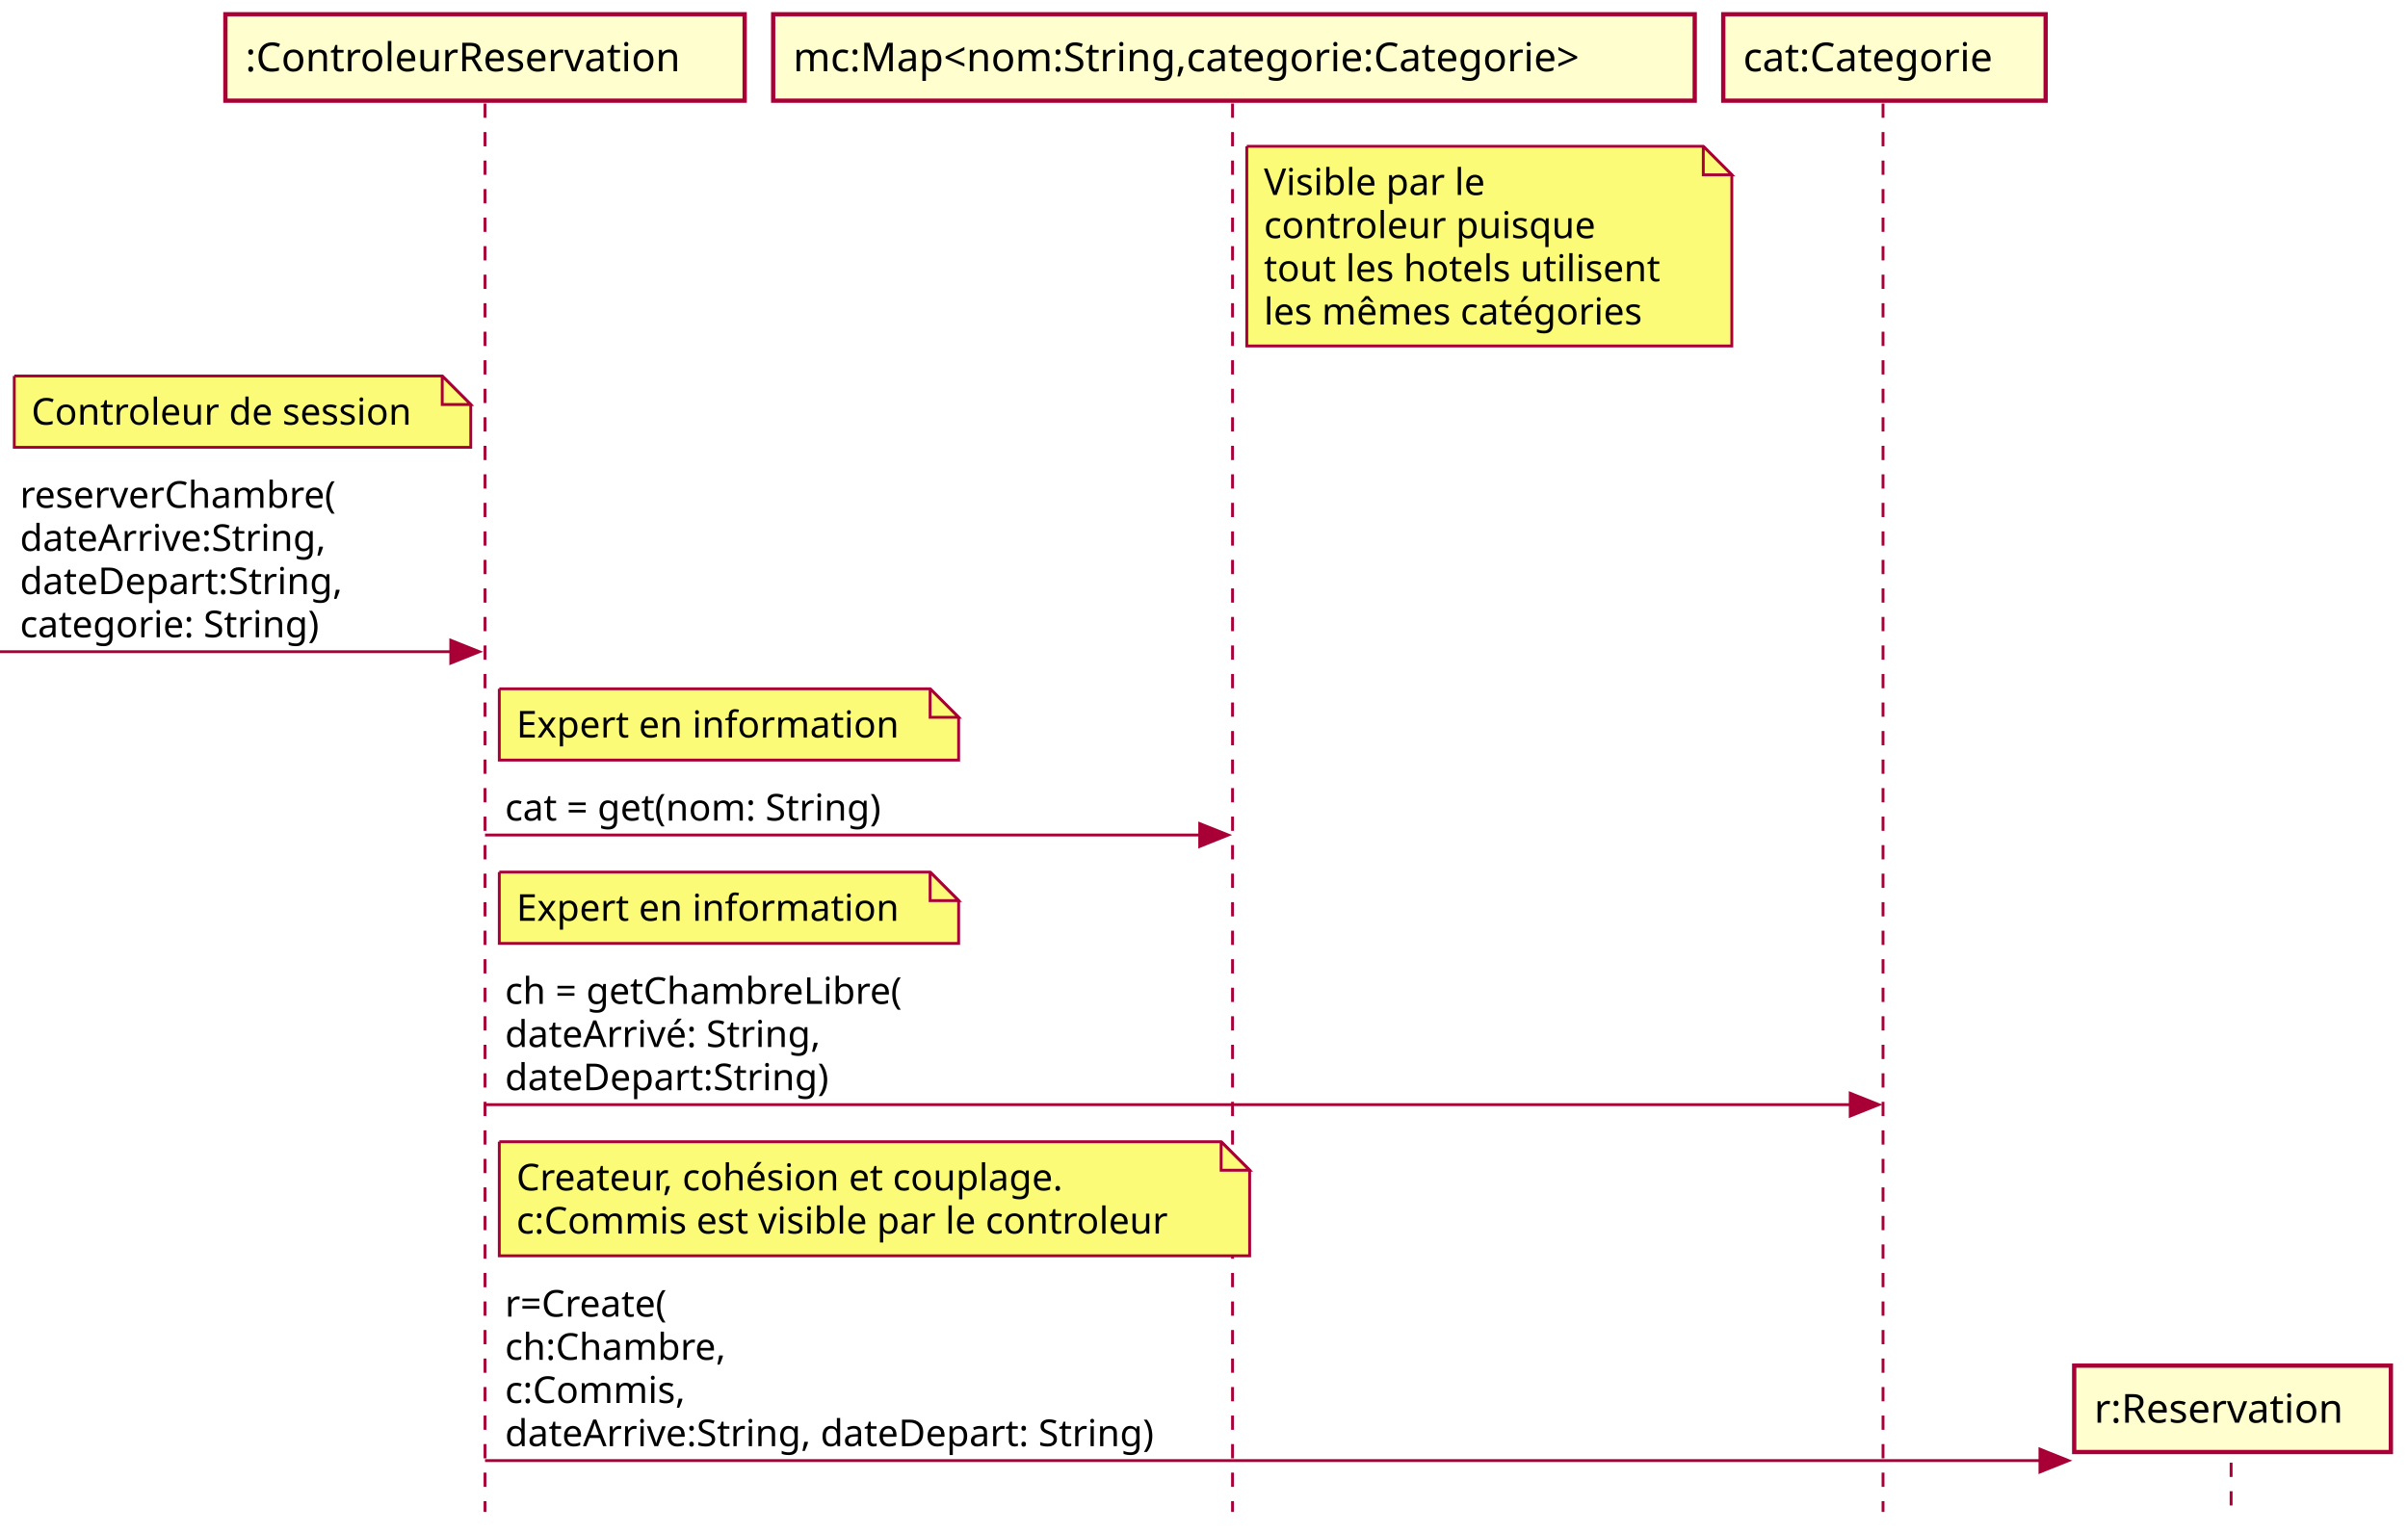
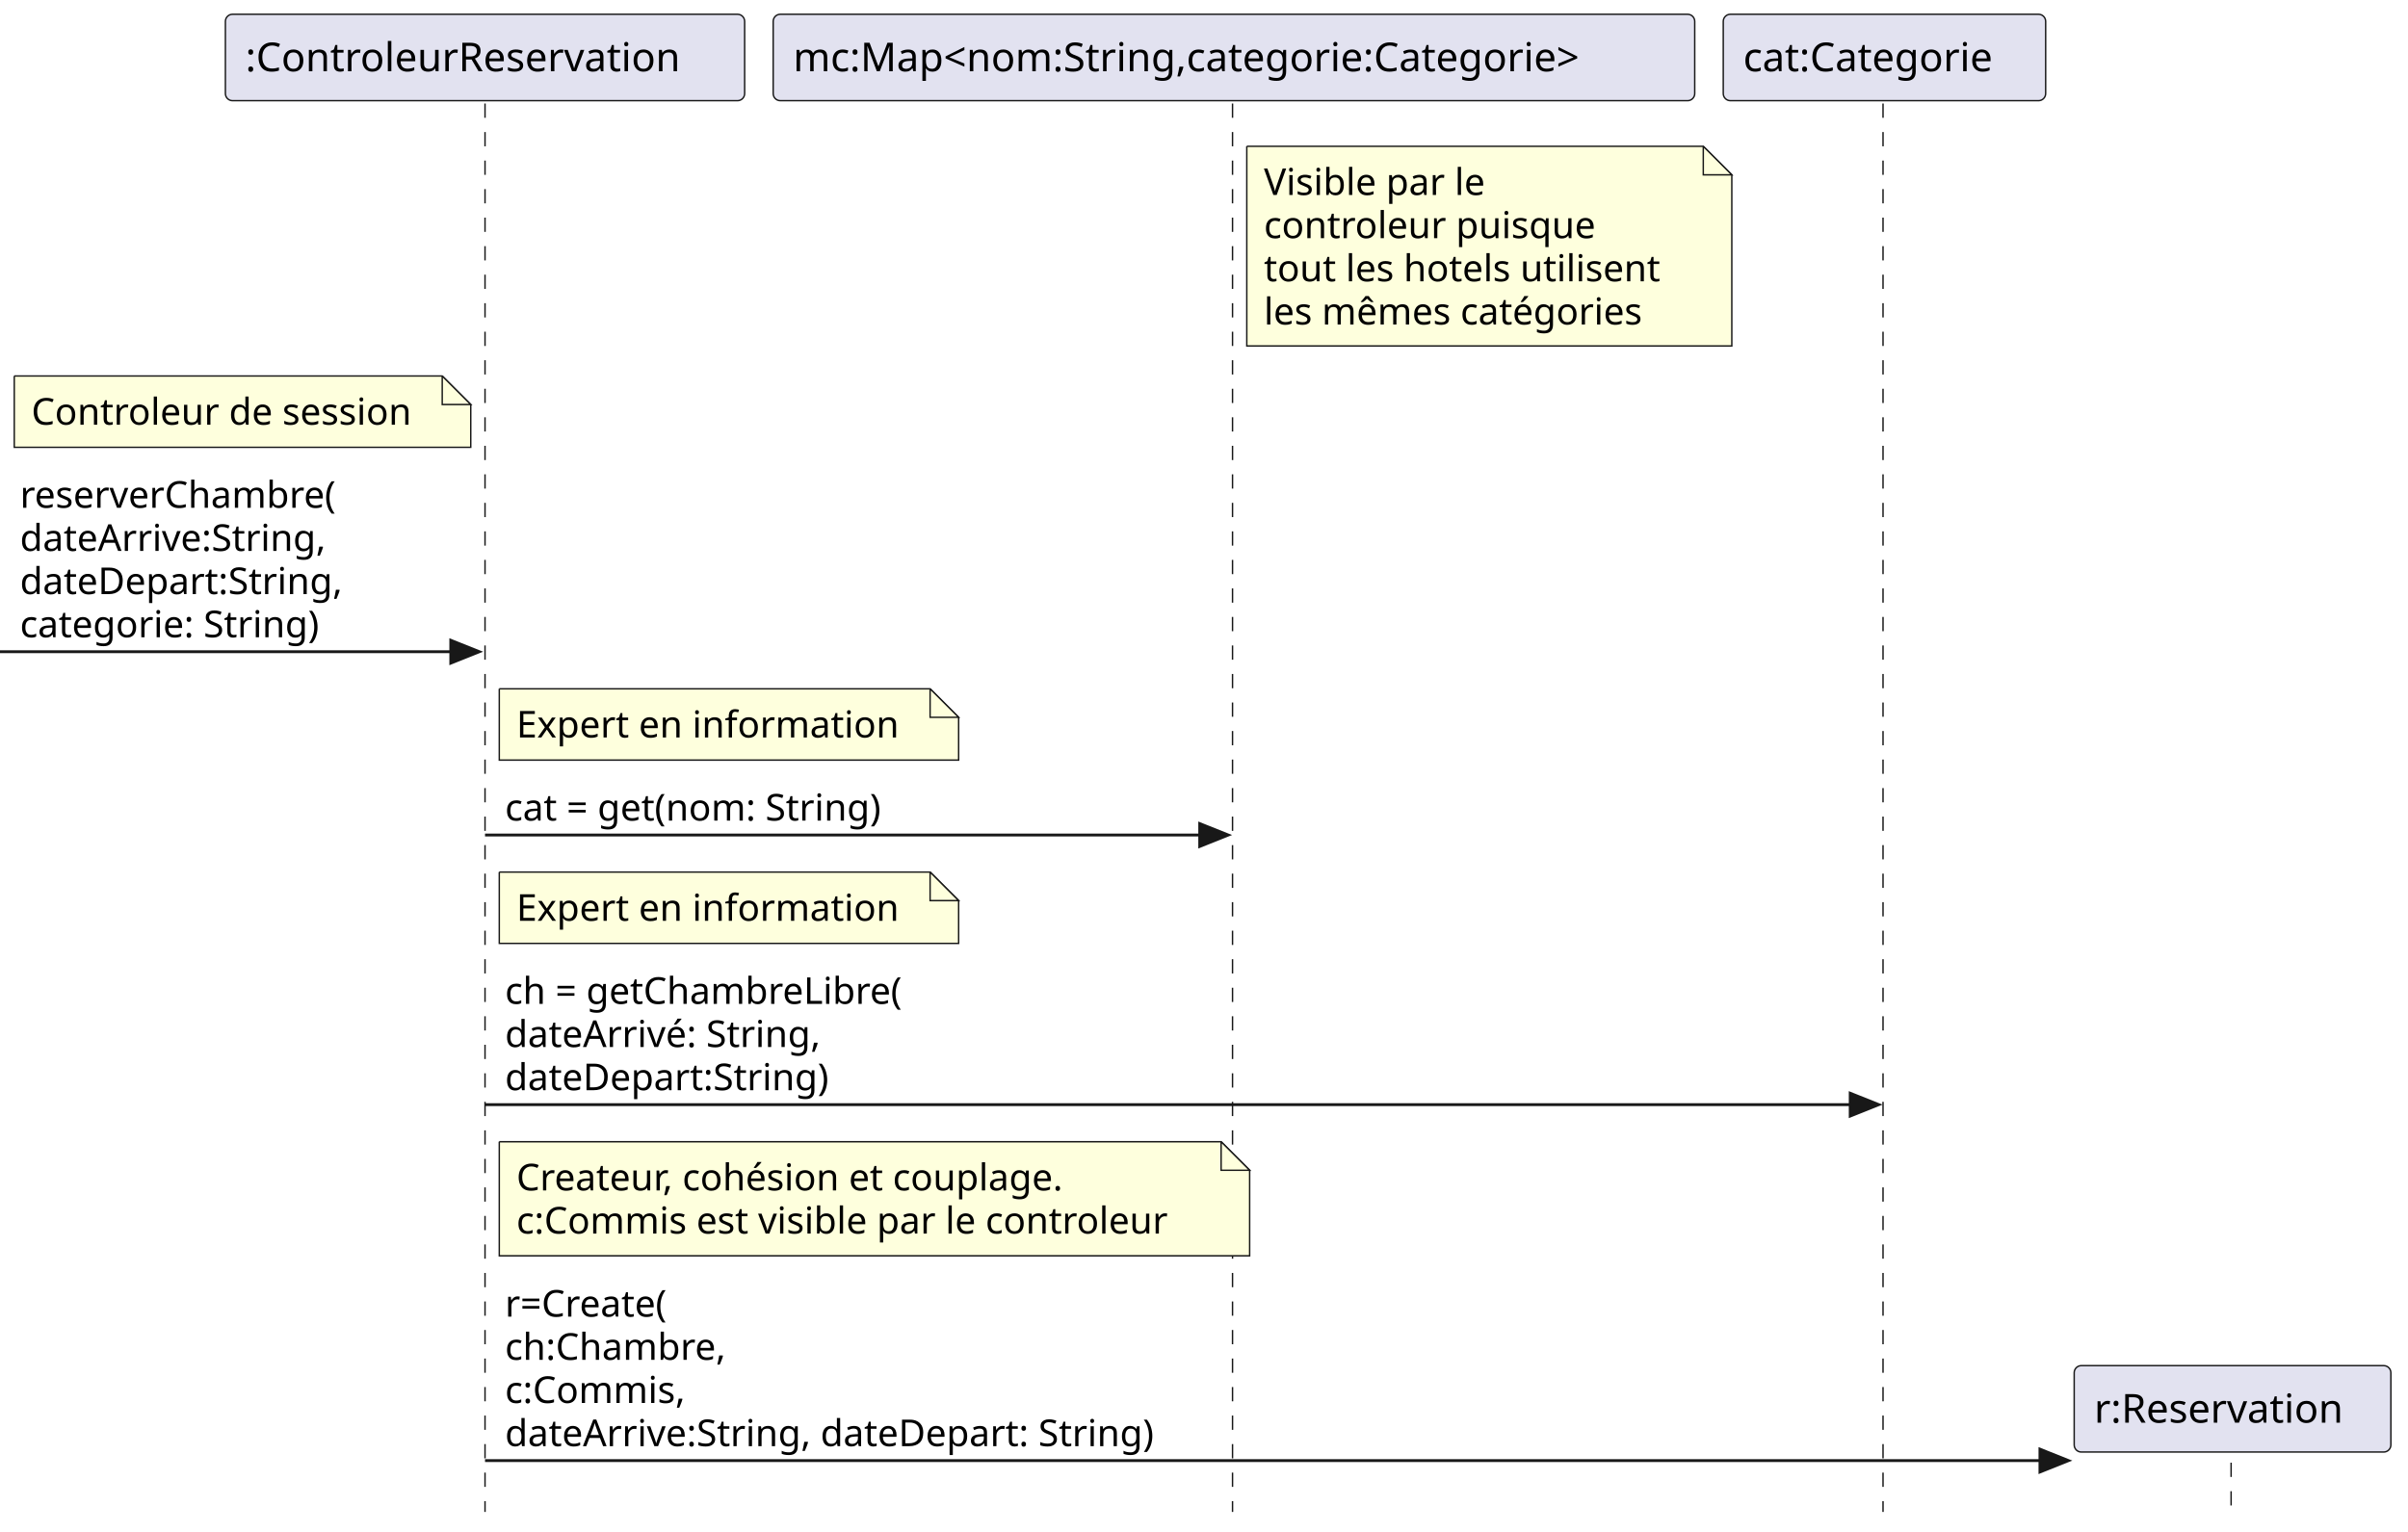
- <svg xmlns="http://www.w3.org/2000/svg" contentScriptType="application/ecmascript" contentStyleType="text/css" height="537px" preserveAspectRatio="none" style="width:844px;height:537px;" version="1.1" viewBox="0 0 844 537" width="844px" zoomAndPan="magnify">
+ <svg xmlns="http://www.w3.org/2000/svg" contentStyleType="text/css" height="537px" preserveAspectRatio="none" style="width:844px;height:537px;background:#FFFFFF;" version="1.1" viewBox="0 0 844 537" width="844px" zoomAndPan="magnify">
  <defs />
  <g>
-     <line style="stroke:#A80036;stroke-width:1.0;stroke-dasharray:5.0,5.0;" x1="170" x2="170" y1="36.297" y2="530.086" />
-     <line style="stroke:#A80036;stroke-width:1.0;stroke-dasharray:5.0,5.0;" x1="432" x2="432" y1="36.297" y2="530.086" />
-     <line style="stroke:#A80036;stroke-width:1.0;stroke-dasharray:5.0,5.0;" x1="660" x2="660" y1="36.297" y2="530.086" />
-     <line style="stroke:#A80036;stroke-width:1.0;stroke-dasharray:5.0,5.0;" x1="782" x2="782" y1="492.82" y2="530.086" />
-     <rect fill="#FEFECE" height="30.297" style="stroke:#A80036;stroke-width:1.5;" width="182" x="79" y="5" />
+     <line style="stroke:#181818;stroke-width:0.5;stroke-dasharray:5.0,5.0;" x1="170" x2="170" y1="36.297" y2="530.086" />
+     <line style="stroke:#181818;stroke-width:0.5;stroke-dasharray:5.0,5.0;" x1="432" x2="432" y1="36.297" y2="530.086" />
+     <line style="stroke:#181818;stroke-width:0.5;stroke-dasharray:5.0,5.0;" x1="660" x2="660" y1="36.297" y2="530.086" />
+     <line style="stroke:#181818;stroke-width:0.5;stroke-dasharray:5.0,5.0;" x1="782" x2="782" y1="492.82" y2="530.086" />
+     <rect fill="#E2E2F0" height="30.297" rx="2.5" ry="2.5" style="stroke:#181818;stroke-width:0.5;" width="182" x="79" y="5" />
    <text fill="#000000" font-family="sans-serif" font-size="14" lengthAdjust="spacing" textLength="168" x="86" y="24.995">:ControleurReservation</text>
-     <rect fill="#FEFECE" height="30.297" style="stroke:#A80036;stroke-width:1.5;" width="323" x="271" y="5" />
+     <rect fill="#E2E2F0" height="30.297" rx="2.5" ry="2.5" style="stroke:#181818;stroke-width:0.5;" width="323" x="271" y="5" />
    <text fill="#000000" font-family="sans-serif" font-size="14" lengthAdjust="spacing" textLength="309" x="278" y="24.995">mc:Map&lt;nom:String,categorie:Categorie&gt;</text>
-     <rect fill="#FEFECE" height="30.297" style="stroke:#A80036;stroke-width:1.5;" width="113" x="604" y="5" />
+     <rect fill="#E2E2F0" height="30.297" rx="2.5" ry="2.5" style="stroke:#181818;stroke-width:0.5;" width="113" x="604" y="5" />
    <text fill="#000000" font-family="sans-serif" font-size="14" lengthAdjust="spacing" textLength="99" x="611" y="24.995">cat:Categorie</text>
-     <path d="M437,51.297 L437,121.297 L607,121.297 L607,61.297 L597,51.297 L437,51.297 " fill="#FBFB77" style="stroke:#A80036;stroke-width:1.0;" />
-     <path d="M597,51.297 L597,61.297 L607,61.297 L597,51.297 " fill="#FBFB77" style="stroke:#A80036;stroke-width:1.0;" />
+     <path d="M437,51.297 L437,121.297 L607,121.297 L607,61.297 L597,51.297 L437,51.297 " fill="#FEFFDD" style="stroke:#181818;stroke-width:0.5;" />
+     <path d="M597,51.297 L597,61.297 L607,61.297 L597,51.297 " fill="#FEFFDD" style="stroke:#181818;stroke-width:0.5;" />
    <text fill="#000000" font-family="sans-serif" font-size="13" lengthAdjust="spacing" textLength="81" x="443" y="68.364">Visible par le</text>
    <text fill="#000000" font-family="sans-serif" font-size="13" lengthAdjust="spacing" textLength="119" x="443" y="83.497">controleur puisque</text>
    <text fill="#000000" font-family="sans-serif" font-size="13" lengthAdjust="spacing" textLength="145" x="443" y="98.629">tout les hotels utilisent</text>
    <text fill="#000000" font-family="sans-serif" font-size="13" lengthAdjust="spacing" textLength="142" x="443" y="113.762">les mêmes catégories</text>
-     <path d="M5,131.828 L5,156.828 L165,156.828 L165,141.828 L155,131.828 L5,131.828 " fill="#FBFB77" style="stroke:#A80036;stroke-width:1.0;" />
-     <path d="M155,131.828 L155,141.828 L165,141.828 L155,131.828 " fill="#FBFB77" style="stroke:#A80036;stroke-width:1.0;" />
+     <path d="M5,131.828 L5,156.828 L165,156.828 L165,141.828 L155,131.828 L5,131.828 " fill="#FEFFDD" style="stroke:#181818;stroke-width:0.5;" />
+     <path d="M155,131.828 L155,141.828 L165,141.828 L155,131.828 " fill="#FEFFDD" style="stroke:#181818;stroke-width:0.5;" />
    <text fill="#000000" font-family="sans-serif" font-size="13" lengthAdjust="spacing" textLength="139" x="11" y="148.895">Controleur de session</text>
-     <polygon fill="#A80036" points="158,224.492,168,228.492,158,232.492" style="stroke:#A80036;stroke-width:1.0;" />
-     <line style="stroke:#A80036;stroke-width:1.0;" x1="0" x2="164" y1="228.492" y2="228.492" />
+     <polygon fill="#181818" points="158,224.492,168,228.492,158,232.492" style="stroke:#181818;stroke-width:1.0;" />
+     <line style="stroke:#181818;stroke-width:1.0;" x1="0" x2="164" y1="228.492" y2="228.492" />
    <text fill="#000000" font-family="sans-serif" font-size="13" lengthAdjust="spacing" textLength="118" x="7" y="178.028">reserverChambre(</text>
    <text fill="#000000" font-family="sans-serif" font-size="13" lengthAdjust="spacing" textLength="113" x="7" y="193.161">dateArrive:String,</text>
    <text fill="#000000" font-family="sans-serif" font-size="13" lengthAdjust="spacing" textLength="119" x="7" y="208.293">dateDepart:String,</text>
    <text fill="#000000" font-family="sans-serif" font-size="13" lengthAdjust="spacing" textLength="111" x="7" y="223.426">categorie: String)</text>
-     <path d="M175,241.492 L175,266.492 L336,266.492 L336,251.492 L326,241.492 L175,241.492 " fill="#FBFB77" style="stroke:#A80036;stroke-width:1.0;" />
-     <path d="M326,241.492 L326,251.492 L336,251.492 L326,241.492 " fill="#FBFB77" style="stroke:#A80036;stroke-width:1.0;" />
+     <path d="M175,241.492 L175,266.492 L336,266.492 L336,251.492 L326,241.492 L175,241.492 " fill="#FEFFDD" style="stroke:#181818;stroke-width:0.5;" />
+     <path d="M326,241.492 L326,251.492 L336,251.492 L326,241.492 " fill="#FEFFDD" style="stroke:#181818;stroke-width:0.5;" />
    <text fill="#000000" font-family="sans-serif" font-size="13" lengthAdjust="spacing" textLength="140" x="181" y="258.559">Expert en information</text>
-     <polygon fill="#A80036" points="420.5,288.758,430.5,292.758,420.5,296.758" style="stroke:#A80036;stroke-width:1.0;" />
-     <line style="stroke:#A80036;stroke-width:1.0;" x1="170" x2="426.5" y1="292.758" y2="292.758" />
+     <polygon fill="#181818" points="420.5,288.758,430.5,292.758,420.5,296.758" style="stroke:#181818;stroke-width:1.0;" />
+     <line style="stroke:#181818;stroke-width:1.0;" x1="170" x2="426.5" y1="292.758" y2="292.758" />
    <text fill="#000000" font-family="sans-serif" font-size="13" lengthAdjust="spacing" textLength="144" x="177" y="287.692">cat = get(nom: String)</text>
-     <path d="M175,305.758 L175,330.758 L336,330.758 L336,315.758 L326,305.758 L175,305.758 " fill="#FBFB77" style="stroke:#A80036;stroke-width:1.0;" />
-     <path d="M326,305.758 L326,315.758 L336,315.758 L326,305.758 " fill="#FBFB77" style="stroke:#A80036;stroke-width:1.0;" />
+     <path d="M175,305.758 L175,330.758 L336,330.758 L336,315.758 L326,305.758 L175,305.758 " fill="#FEFFDD" style="stroke:#181818;stroke-width:0.5;" />
+     <path d="M326,305.758 L326,315.758 L336,315.758 L326,305.758 " fill="#FEFFDD" style="stroke:#181818;stroke-width:0.5;" />
    <text fill="#000000" font-family="sans-serif" font-size="13" lengthAdjust="spacing" textLength="140" x="181" y="322.825">Expert en information</text>
-     <polygon fill="#A80036" points="648.5,383.289,658.5,387.289,648.5,391.289" style="stroke:#A80036;stroke-width:1.0;" />
-     <line style="stroke:#A80036;stroke-width:1.0;" x1="170" x2="654.5" y1="387.289" y2="387.289" />
+     <polygon fill="#181818" points="648.5,383.289,658.5,387.289,648.5,391.289" style="stroke:#181818;stroke-width:1.0;" />
+     <line style="stroke:#181818;stroke-width:1.0;" x1="170" x2="654.5" y1="387.289" y2="387.289" />
    <text fill="#000000" font-family="sans-serif" font-size="13" lengthAdjust="spacing" textLength="149" x="177" y="351.957">ch = getChambreLibre(</text>
    <text fill="#000000" font-family="sans-serif" font-size="13" lengthAdjust="spacing" textLength="117" x="177" y="367.09">dateArrivé: String,</text>
    <text fill="#000000" font-family="sans-serif" font-size="13" lengthAdjust="spacing" textLength="120" x="177" y="382.223">dateDepart:String)</text>
-     <path d="M175,400.289 L175,440.289 L438,440.289 L438,410.289 L428,400.289 L175,400.289 " fill="#FBFB77" style="stroke:#A80036;stroke-width:1.0;" />
-     <path d="M428,400.289 L428,410.289 L438,410.289 L428,400.289 " fill="#FBFB77" style="stroke:#A80036;stroke-width:1.0;" />
+     <path d="M175,400.289 L175,440.289 L438,440.289 L438,410.289 L428,400.289 L175,400.289 " fill="#FEFFDD" style="stroke:#181818;stroke-width:0.5;" />
+     <path d="M428,400.289 L428,410.289 L438,410.289 L428,400.289 " fill="#FEFFDD" style="stroke:#181818;stroke-width:0.5;" />
    <text fill="#000000" font-family="sans-serif" font-size="13" lengthAdjust="spacing" textLength="204" x="181" y="417.356">Createur, cohésion et couplage.</text>
    <text fill="#000000" font-family="sans-serif" font-size="13" lengthAdjust="spacing" textLength="242" x="181" y="432.489">c:Commis est visible par le controleur</text>
-     <polygon fill="#A80036" points="715,508.086,725,512.086,715,516.086" style="stroke:#A80036;stroke-width:1.0;" />
-     <line style="stroke:#A80036;stroke-width:1.0;" x1="170" x2="721" y1="512.086" y2="512.086" />
+     <polygon fill="#181818" points="715,508.086,725,512.086,715,516.086" style="stroke:#181818;stroke-width:1.0;" />
+     <line style="stroke:#181818;stroke-width:1.0;" x1="170" x2="721" y1="512.086" y2="512.086" />
    <text fill="#000000" font-family="sans-serif" font-size="13" lengthAdjust="spacing" textLength="63" x="177" y="461.622">r=Create(</text>
    <text fill="#000000" font-family="sans-serif" font-size="13" lengthAdjust="spacing" textLength="83" x="177" y="476.754">ch:Chambre,</text>
    <text fill="#000000" font-family="sans-serif" font-size="13" lengthAdjust="spacing" textLength="69" x="177" y="491.887">c:Commis,</text>
    <text fill="#000000" font-family="sans-serif" font-size="13" lengthAdjust="spacing" textLength="241" x="177" y="507.02">dateArrive:String, dateDepart: String)</text>
-     <rect fill="#FEFECE" height="30.297" style="stroke:#A80036;stroke-width:1.5;" width="111" x="727" y="478.789" />
+     <rect fill="#E2E2F0" height="30.297" rx="2.5" ry="2.5" style="stroke:#181818;stroke-width:0.5;" width="111" x="727" y="478.789" />
    <text fill="#000000" font-family="sans-serif" font-size="14" lengthAdjust="spacing" textLength="97" x="734" y="498.784">r:Reservation</text>
  </g>
</svg>
